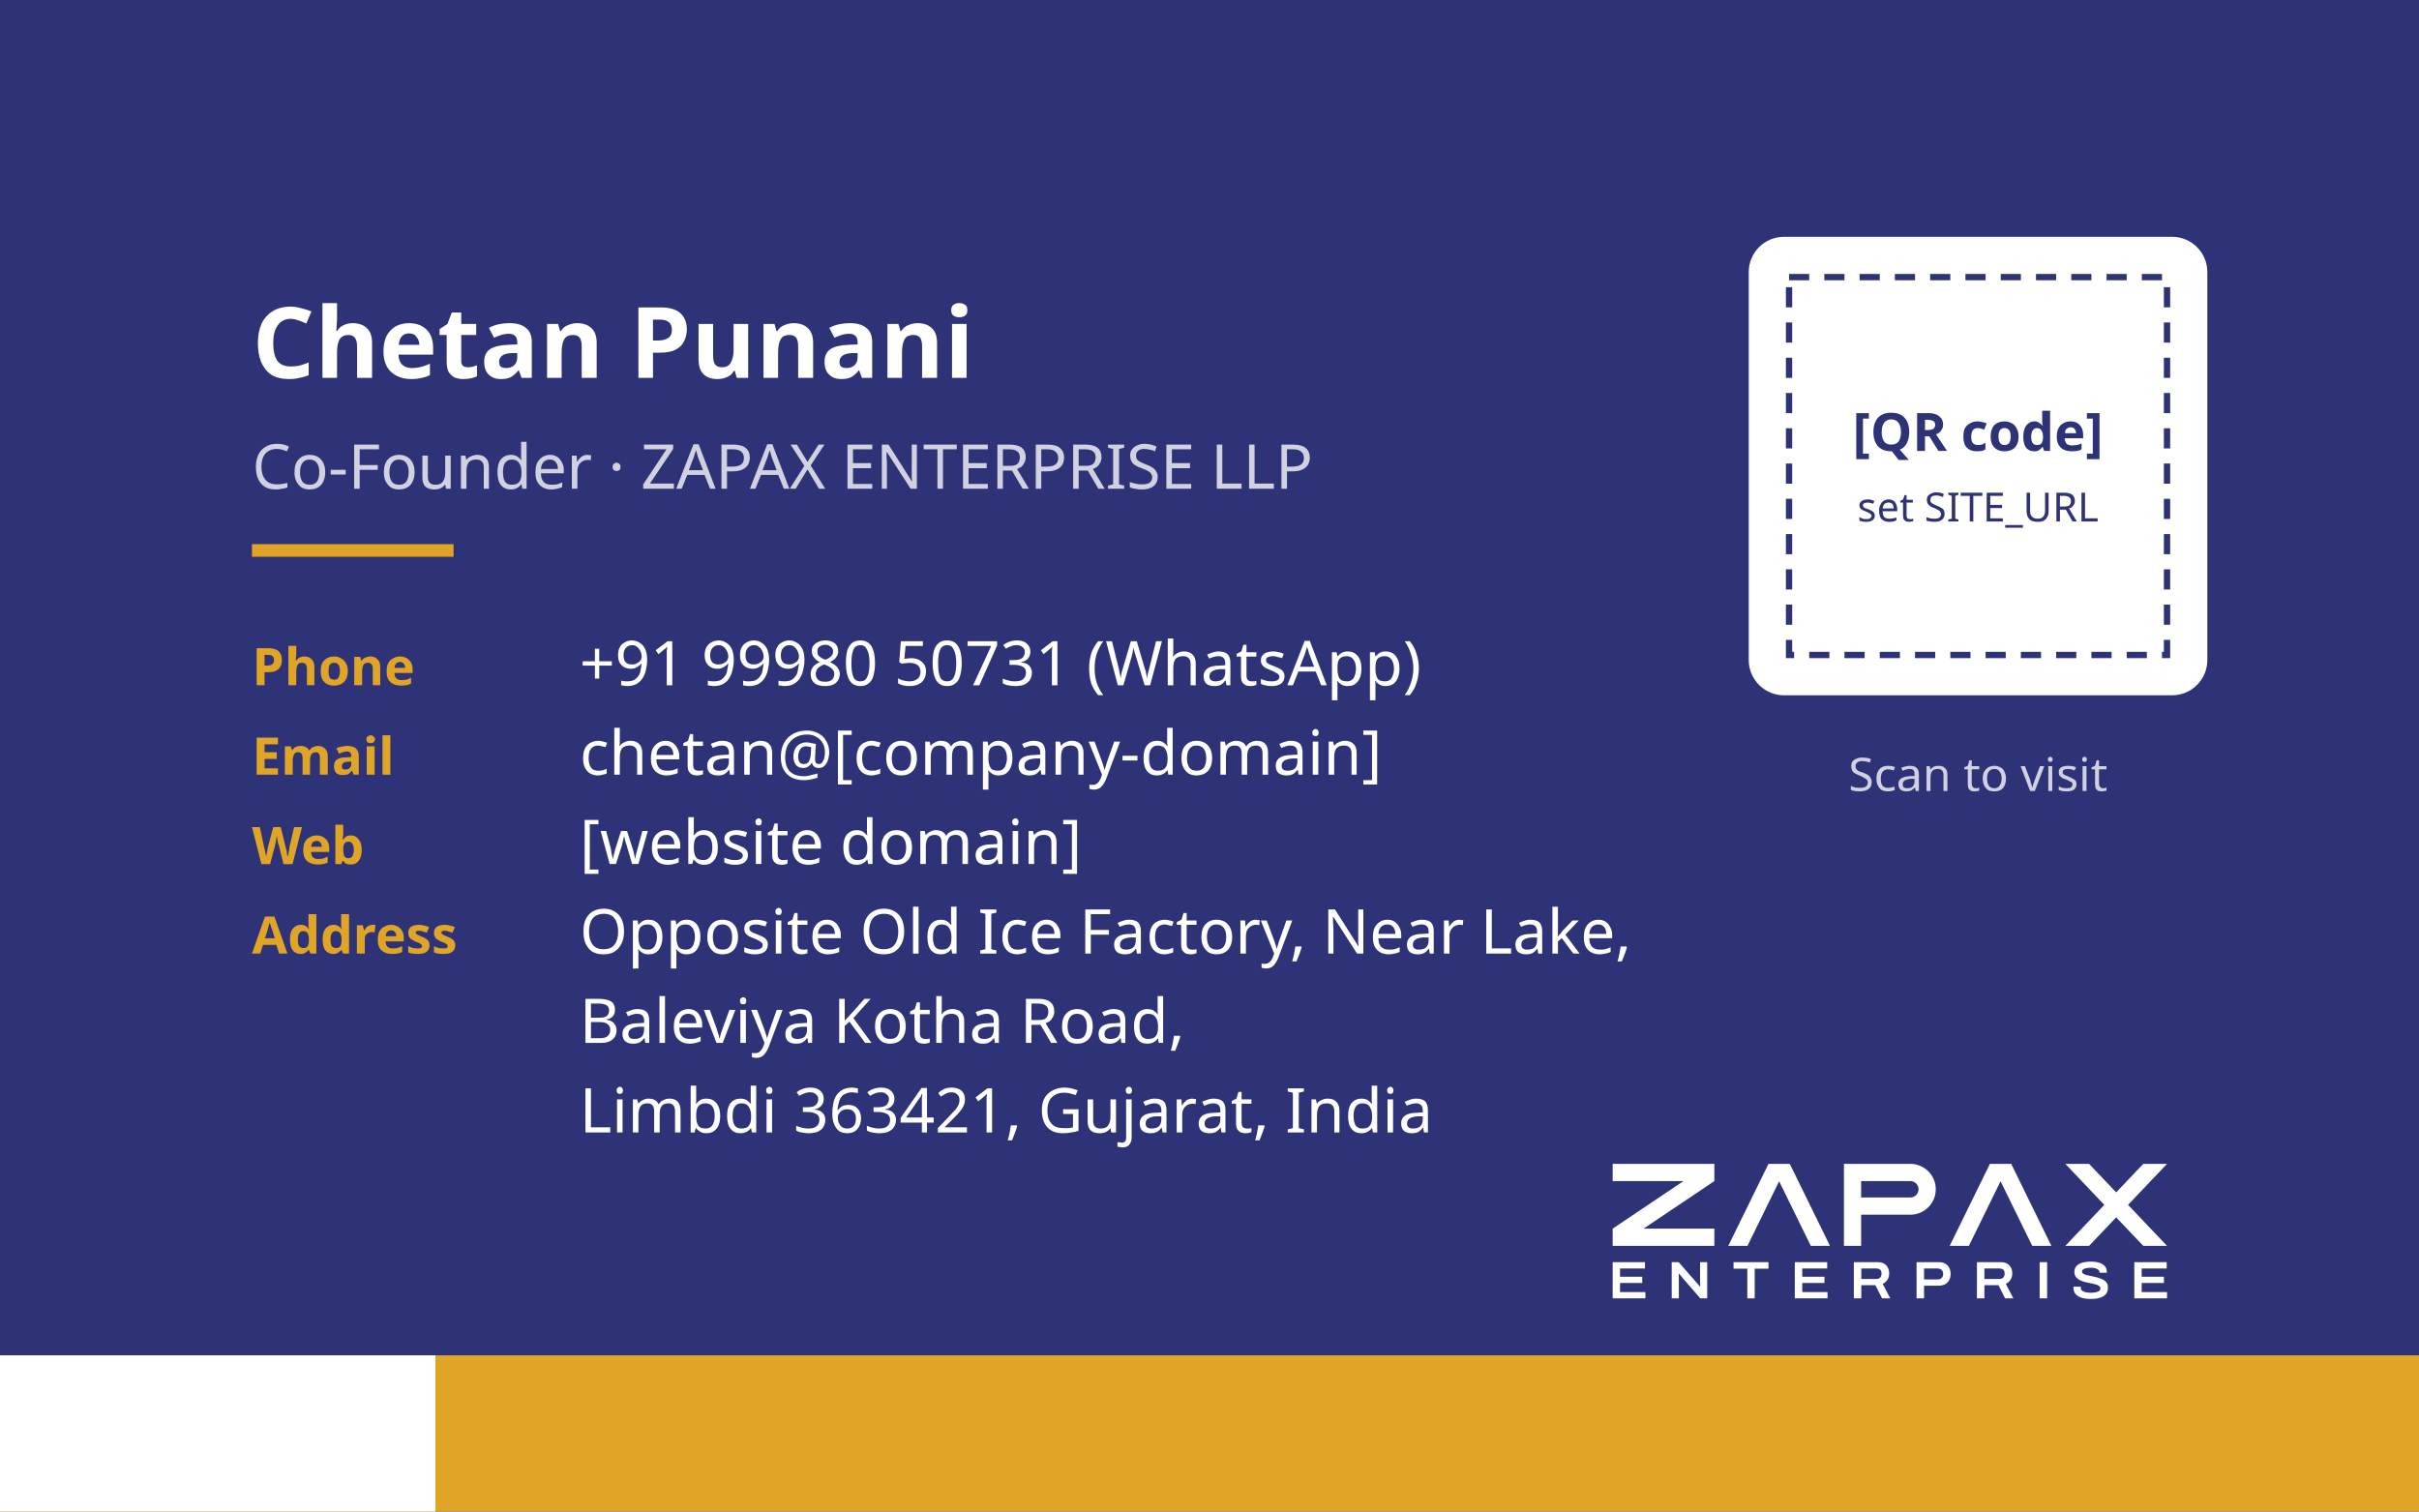
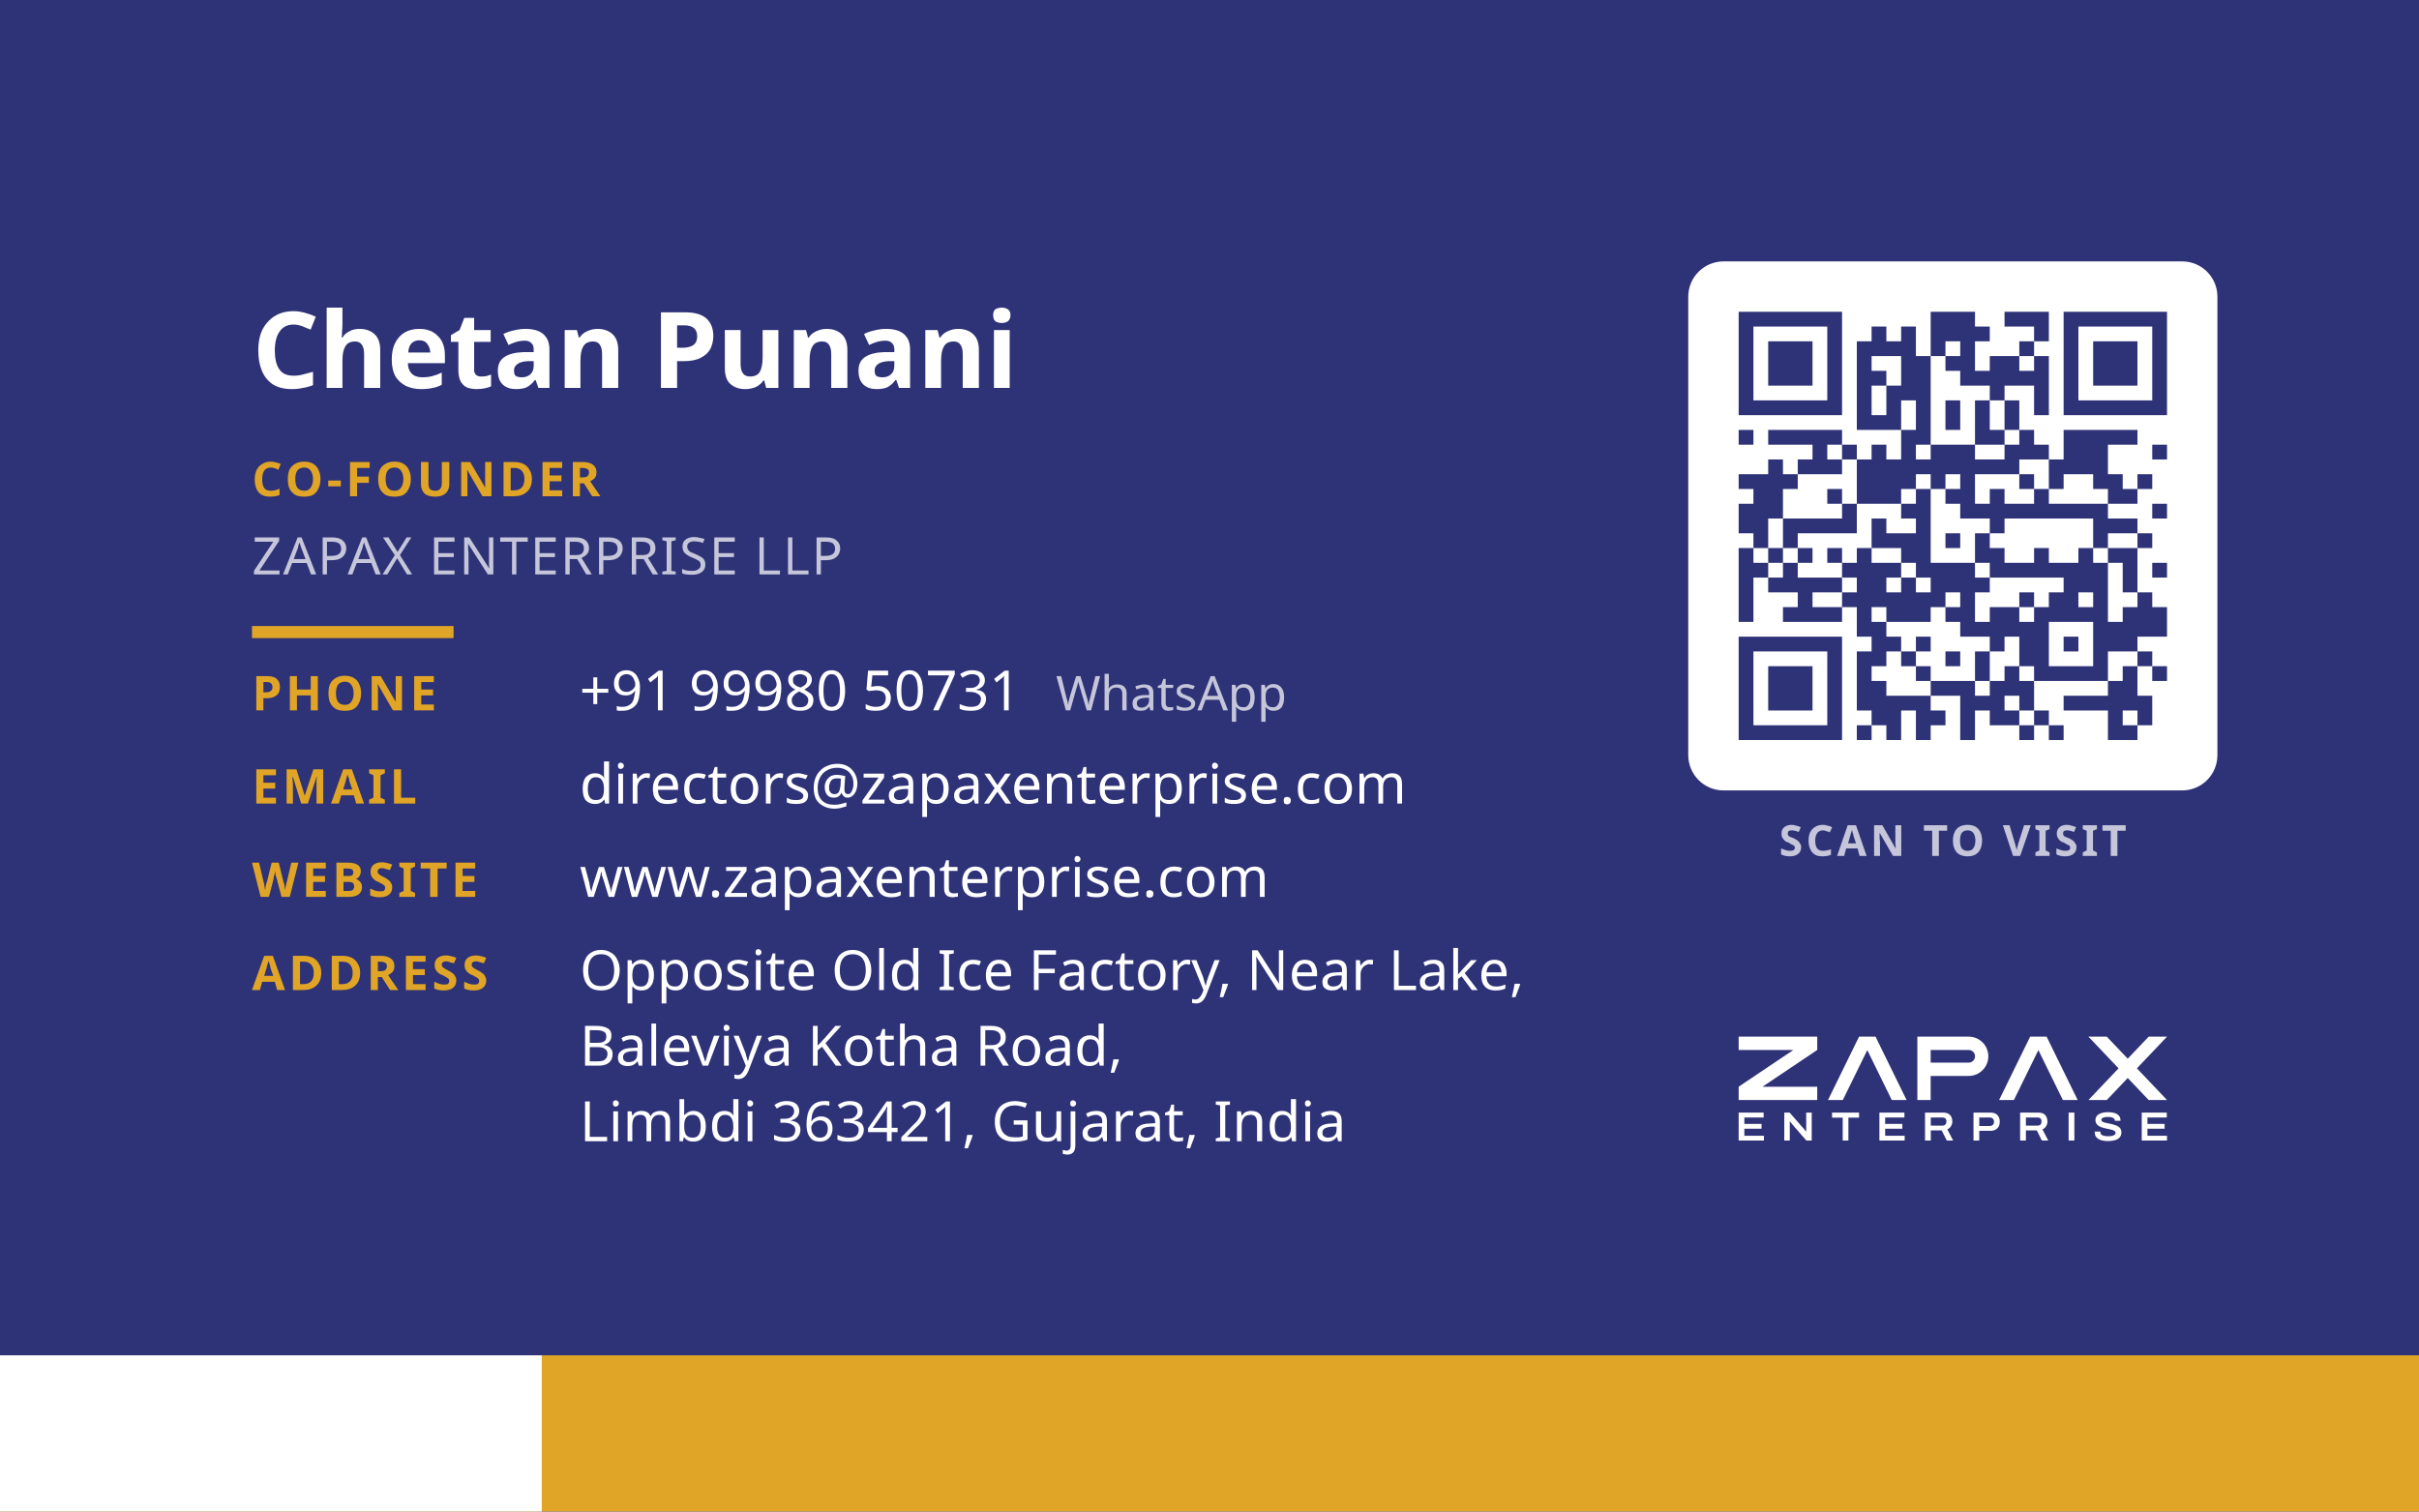
<svg xmlns="http://www.w3.org/2000/svg" viewBox="0 0 96 60" width="96mm" height="60mm">
  <style>@font-face{font-family:Archivo;src:url(../fonts/Archivo-Variable.ttf)}</style>
  <rect width="96" height="60" fill="#2E3277" />
  <rect x="0" y="53.8" width="96" height="6.2" fill="#E0A526" />
-   <rect x="0" y="53.8" width="17.28" height="6.2" fill="#FFFFFF" />
-   <text id="name" x="10" y="15" font-family="Archivo" font-weight="700" font-size="3.9" fill="#FFFFFF">Chetan Punani</text>
-   <text id="designation" x="10" y="19.4" font-family="Archivo" font-weight="500" font-size="2.45" fill="#FFFFFF" fill-opacity="0.78">Co-Founder · ZAPAX ENTERPRISE LLP</text>
-   <rect x="10" y="21.6" width="8" height="0.5" fill="#E0A526" />
-   <text x="10" y="27.2" font-family="Archivo" font-weight="600" font-size="2.05" fill="#E0A526">Phone</text>
-   <text id="contact-0" x="23" y="27.2" font-family="Archivo" font-weight="400" font-size="2.45" fill="#FFFFFF">+91 99980 50731 (WhatsApp)</text>
-   <text x="10" y="30.75" font-family="Archivo" font-weight="600" font-size="2.05" fill="#E0A526">Email</text>
-   <text id="contact-1" x="23" y="30.75" font-family="Archivo" font-weight="400" font-size="2.45" fill="#FFFFFF">chetan@[company-domain]</text>
-   <text x="10" y="34.3" font-family="Archivo" font-weight="600" font-size="2.05" fill="#E0A526">Web</text>
-   <text id="contact-2" x="23" y="34.3" font-family="Archivo" font-weight="400" font-size="2.45" fill="#FFFFFF">[website domain]</text>
-   <text x="10" y="37.85" font-family="Archivo" font-weight="600" font-size="2.05" fill="#E0A526">Address</text>
-   <text id="contact-3" x="23" y="37.85" font-family="Archivo" font-weight="400" font-size="2.45" fill="#FFFFFF">Opposite Old Ice Factory, Near Lake,</text>
-   <text x="10" y="41.4" font-family="Archivo" font-weight="600" font-size="2.05" fill="#E0A526" />
-   <text id="contact-4" x="23" y="41.4" font-family="Archivo" font-weight="400" font-size="2.45" fill="#FFFFFF">Baleviya Kotha Road,</text>
-   <text x="10" y="44.95" font-family="Archivo" font-weight="600" font-size="2.05" fill="#E0A526" />
-   <text id="contact-5" x="23" y="44.95" font-family="Archivo" font-weight="400" font-size="2.45" fill="#FFFFFF">Limbdi 363421, Gujarat, India</text>
-   <rect x="69.4" y="9.4" width="18.2" height="18.2" rx="1.4" fill="#FFFFFF" />
-   <rect x="71" y="11" width="15" height="15" fill="none" stroke="#2E3277" stroke-width="0.25" stroke-dasharray="0.8 0.6" />
-   <text x="78.5" y="17.9" font-family="Archivo" font-size="2.1" font-weight="600" fill="#2E3277" text-anchor="middle">[QR code]</text>
-   <text x="78.5" y="20.7" font-family="Archivo" font-size="1.6" fill="#2E3277" text-anchor="middle">set SITE_URL</text>
-   <text x="78.5" y="31.4" font-family="Archivo" font-weight="500" font-size="1.85" fill="#FFFFFF" fill-opacity="0.78" text-anchor="middle">Scan to visit</text>
-   <g transform="translate(64 46.2) scale(0.03254438)" fill="#FFFFFF">
+   <rect x="0" y="53.8" width="21.5" height="6.2" fill="#FFFFFF" />
+   <text x="10" y="15.4" font-family="Archivo" font-size="4.2" font-weight="700" fill="#FFFFFF" id="name" letter-spacing="-0.04">Chetan Punani</text>
+   <text x="10" y="19.7" font-family="Archivo" font-size="1.9" font-weight="600" fill="#E0A526" id="designation" letter-spacing="0.14">CO-FOUNDER</text>
+   <text x="10" y="22.8" font-family="Archivo" font-size="2.05" font-weight="400" fill="#FFFFFF" fill-opacity="0.72" letter-spacing="0.06">ZAPAX ENTERPRISE LLP</text>
+   <rect x="10" y="24.85" width="8" height="0.48" fill="#E0A526" />
+   <text x="10" y="28.2" font-family="Archivo" font-size="1.9" font-weight="600" fill="#E0A526" letter-spacing="0.14">PHONE</text>
+   <text x="23" y="28.2" font-family="Archivo" font-size="2.2" font-weight="400" fill="#FFFFFF" id="contact-0">+91 99980 50731<tspan fill="#FFFFFF" fill-opacity="0.72" font-size="1.9" dx="1.4">WhatsApp</tspan>
+   </text>
+   <text x="10" y="31.9" font-family="Archivo" font-size="1.9" font-weight="600" fill="#E0A526" letter-spacing="0.14">EMAIL</text>
+   <text x="23" y="31.9" font-family="Archivo" font-size="2.2" font-weight="400" fill="#FFFFFF" id="contact-1">directors@zapaxenterprise.com</text>
+   <text x="10" y="35.6" font-family="Archivo" font-size="1.9" font-weight="600" fill="#E0A526" letter-spacing="0.14">WEBSITE</text>
+   <text x="23" y="35.6" font-family="Archivo" font-size="2.2" font-weight="400" fill="#FFFFFF" id="contact-2">www.zapaxenterprise.com</text>
+   <text x="10" y="39.3" font-family="Archivo" font-size="1.9" font-weight="600" fill="#E0A526" letter-spacing="0.14">ADDRESS</text>
+   <text x="23" y="39.3" font-family="Archivo" font-size="2.2" font-weight="400" fill="#FFFFFF" id="contact-3">Opposite Old Ice Factory, Near Lake,</text>
+   <text x="10" y="42.3" font-family="Archivo" font-size="1.9" font-weight="600" fill="#E0A526" letter-spacing="0.14" />
+   <text x="23" y="42.3" font-family="Archivo" font-size="2.2" font-weight="400" fill="#FFFFFF" id="contact-4">Baleviya Kotha Road,</text>
+   <text x="10" y="45.3" font-family="Archivo" font-size="1.9" font-weight="600" fill="#E0A526" letter-spacing="0.14" />
+   <text x="23" y="45.3" font-family="Archivo" font-size="2.2" font-weight="400" fill="#FFFFFF" id="contact-5">Limbdi 363421, Gujarat, India</text>
+   <rect x="67" y="10.376" width="21" height="21" rx="1.4" fill="#FFFFFF" />
+   <g transform="translate(69 12.376) scale(0.5862069)">
+     <path d="M0 0h1v1h-1zM1 0h1v1h-1zM2 0h1v1h-1zM3 0h1v1h-1zM4 0h1v1h-1zM5 0h1v1h-1zM6 0h1v1h-1zM13 0h1v1h-1zM14 0h1v1h-1zM15 0h1v1h-1zM18 0h1v1h-1zM19 0h1v1h-1zM20 0h1v1h-1zM22 0h1v1h-1zM23 0h1v1h-1zM24 0h1v1h-1zM25 0h1v1h-1zM26 0h1v1h-1zM27 0h1v1h-1zM28 0h1v1h-1zM0 1h1v1h-1zM6 1h1v1h-1zM9 1h1v1h-1zM11 1h1v1h-1zM13 1h1v1h-1zM14 1h1v1h-1zM15 1h1v1h-1zM16 1h1v1h-1zM20 1h1v1h-1zM22 1h1v1h-1zM28 1h1v1h-1zM0 2h1v1h-1zM2 2h1v1h-1zM3 2h1v1h-1zM4 2h1v1h-1zM6 2h1v1h-1zM8 2h1v1h-1zM9 2h1v1h-1zM10 2h1v1h-1zM11 2h1v1h-1zM13 2h1v1h-1zM15 2h1v1h-1zM19 2h1v1h-1zM22 2h1v1h-1zM24 2h1v1h-1zM25 2h1v1h-1zM26 2h1v1h-1zM28 2h1v1h-1zM0 3h1v1h-1zM2 3h1v1h-1zM3 3h1v1h-1zM4 3h1v1h-1zM6 3h1v1h-1zM8 3h1v1h-1zM11 3h1v1h-1zM12 3h1v1h-1zM14 3h1v1h-1zM15 3h1v1h-1zM17 3h1v1h-1zM18 3h1v1h-1zM20 3h1v1h-1zM22 3h1v1h-1zM24 3h1v1h-1zM25 3h1v1h-1zM26 3h1v1h-1zM28 3h1v1h-1zM0 4h1v1h-1zM2 4h1v1h-1zM3 4h1v1h-1zM4 4h1v1h-1zM6 4h1v1h-1zM8 4h1v1h-1zM9 4h1v1h-1zM11 4h1v1h-1zM12 4h1v1h-1zM15 4h1v1h-1zM16 4h1v1h-1zM17 4h1v1h-1zM18 4h1v1h-1zM19 4h1v1h-1zM20 4h1v1h-1zM22 4h1v1h-1zM24 4h1v1h-1zM25 4h1v1h-1zM26 4h1v1h-1zM28 4h1v1h-1zM0 5h1v1h-1zM6 5h1v1h-1zM8 5h1v1h-1zM10 5h1v1h-1zM11 5h1v1h-1zM12 5h1v1h-1zM17 5h1v1h-1zM20 5h1v1h-1zM22 5h1v1h-1zM28 5h1v1h-1zM0 6h1v1h-1zM1 6h1v1h-1zM2 6h1v1h-1zM3 6h1v1h-1zM4 6h1v1h-1zM5 6h1v1h-1zM6 6h1v1h-1zM8 6h1v1h-1zM10 6h1v1h-1zM12 6h1v1h-1zM14 6h1v1h-1zM16 6h1v1h-1zM18 6h1v1h-1zM20 6h1v1h-1zM22 6h1v1h-1zM23 6h1v1h-1zM24 6h1v1h-1zM25 6h1v1h-1zM26 6h1v1h-1zM27 6h1v1h-1zM28 6h1v1h-1zM8 7h1v1h-1zM9 7h1v1h-1zM10 7h1v1h-1zM12 7h1v1h-1zM14 7h1v1h-1zM16 7h1v1h-1zM18 7h1v1h-1zM0 8h1v1h-1zM2 8h1v1h-1zM3 8h1v1h-1zM4 8h1v1h-1zM5 8h1v1h-1zM6 8h1v1h-1zM11 8h1v1h-1zM12 8h1v1h-1zM16 8h1v1h-1zM17 8h1v1h-1zM19 8h1v1h-1zM22 8h1v1h-1zM23 8h1v1h-1zM24 8h1v1h-1zM25 8h1v1h-1zM26 8h1v1h-1zM5 9h1v1h-1zM7 9h1v1h-1zM9 9h1v1h-1zM11 9h1v1h-1zM13 9h1v1h-1zM14 9h1v1h-1zM15 9h1v1h-1zM18 9h1v1h-1zM19 9h1v1h-1zM20 9h1v1h-1zM22 9h1v1h-1zM23 9h1v1h-1zM24 9h1v1h-1zM28 9h1v1h-1zM2 10h1v1h-1zM4 10h1v1h-1zM5 10h1v1h-1zM6 10h1v1h-1zM8 10h1v1h-1zM9 10h1v1h-1zM10 10h1v1h-1zM11 10h1v1h-1zM12 10h1v1h-1zM13 10h1v1h-1zM14 10h1v1h-1zM15 10h1v1h-1zM16 10h1v1h-1zM17 10h1v1h-1zM18 10h1v1h-1zM21 10h1v1h-1zM22 10h1v1h-1zM23 10h1v1h-1zM24 10h1v1h-1zM0 11h1v1h-1zM1 11h1v1h-1zM2 11h1v1h-1zM3 11h1v1h-1zM8 11h1v1h-1zM9 11h1v1h-1zM10 11h1v1h-1zM11 11h1v1h-1zM13 11h1v1h-1zM15 11h1v1h-1zM19 11h1v1h-1zM21 11h1v1h-1zM24 11h1v1h-1zM25 11h1v1h-1zM27 11h1v1h-1zM1 12h1v1h-1zM2 12h1v1h-1zM6 12h1v1h-1zM8 12h1v1h-1zM9 12h1v1h-1zM10 12h1v1h-1zM12 12h1v1h-1zM14 12h1v1h-1zM15 12h1v1h-1zM17 12h1v1h-1zM20 12h1v1h-1zM25 12h1v1h-1zM26 12h1v1h-1zM0 13h1v1h-1zM1 13h1v1h-1zM2 13h1v1h-1zM7 13h1v1h-1zM11 13h1v1h-1zM12 13h1v1h-1zM15 13h1v1h-1zM16 13h1v1h-1zM17 13h1v1h-1zM18 13h1v1h-1zM19 13h1v1h-1zM20 13h1v1h-1zM21 13h1v1h-1zM22 13h1v1h-1zM23 13h1v1h-1zM24 13h1v1h-1zM28 13h1v1h-1zM0 14h1v1h-1zM1 14h1v1h-1zM3 14h1v1h-1zM4 14h1v1h-1zM5 14h1v1h-1zM6 14h1v1h-1zM7 14h1v1h-1zM9 14h1v1h-1zM12 14h1v1h-1zM17 14h1v1h-1zM24 14h1v1h-1zM25 14h1v1h-1zM26 14h1v1h-1zM1 15h1v1h-1zM3 15h1v1h-1zM9 15h1v1h-1zM10 15h1v1h-1zM11 15h1v1h-1zM12 15h1v1h-1zM14 15h1v1h-1zM16 15h1v1h-1zM24 15h1v1h-1zM27 15h1v1h-1zM0 16h1v1h-1zM2 16h1v1h-1zM4 16h1v1h-1zM6 16h1v1h-1zM8 16h1v1h-1zM11 16h1v1h-1zM12 16h1v1h-1zM16 16h1v1h-1zM17 16h1v1h-1zM20 16h1v1h-1zM23 16h1v1h-1zM25 16h1v1h-1zM26 16h1v1h-1zM0 17h1v1h-1zM1 17h1v1h-1zM3 17h1v1h-1zM7 17h1v1h-1zM8 17h1v1h-1zM9 17h1v1h-1zM10 17h1v1h-1zM12 17h1v1h-1zM13 17h1v1h-1zM14 17h1v1h-1zM15 17h1v1h-1zM17 17h1v1h-1zM18 17h1v1h-1zM19 17h1v1h-1zM20 17h1v1h-1zM21 17h1v1h-1zM22 17h1v1h-1zM23 17h1v1h-1zM24 17h1v1h-1zM26 17h1v1h-1zM28 17h1v1h-1zM0 18h1v1h-1zM2 18h1v1h-1zM3 18h1v1h-1zM4 18h1v1h-1zM5 18h1v1h-1zM6 18h1v1h-1zM8 18h1v1h-1zM9 18h1v1h-1zM11 18h1v1h-1zM13 18h1v1h-1zM14 18h1v1h-1zM15 18h1v1h-1zM16 18h1v1h-1zM22 18h1v1h-1zM23 18h1v1h-1zM24 18h1v1h-1zM26 18h1v1h-1zM0 19h1v1h-1zM4 19h1v1h-1zM7 19h1v1h-1zM8 19h1v1h-1zM9 19h1v1h-1zM10 19h1v1h-1zM11 19h1v1h-1zM12 19h1v1h-1zM13 19h1v1h-1zM15 19h1v1h-1zM19 19h1v1h-1zM21 19h1v1h-1zM22 19h1v1h-1zM24 19h1v1h-1zM27 19h1v1h-1zM0 20h1v1h-1zM3 20h1v1h-1zM4 20h1v1h-1zM5 20h1v1h-1zM6 20h1v1h-1zM8 20h1v1h-1zM10 20h1v1h-1zM11 20h1v1h-1zM12 20h1v1h-1zM14 20h1v1h-1zM15 20h1v1h-1zM17 20h1v1h-1zM18 20h1v1h-1zM20 20h1v1h-1zM21 20h1v1h-1zM22 20h1v1h-1zM23 20h1v1h-1zM24 20h1v1h-1zM26 20h1v1h-1zM27 20h1v1h-1zM28 20h1v1h-1zM8 21h1v1h-1zM9 21h1v1h-1zM15 21h1v1h-1zM16 21h1v1h-1zM17 21h1v1h-1zM18 21h1v1h-1zM19 21h1v1h-1zM20 21h1v1h-1zM24 21h1v1h-1zM25 21h1v1h-1zM26 21h1v1h-1zM27 21h1v1h-1zM28 21h1v1h-1zM0 22h1v1h-1zM1 22h1v1h-1zM2 22h1v1h-1zM3 22h1v1h-1zM4 22h1v1h-1zM5 22h1v1h-1zM6 22h1v1h-1zM9 22h1v1h-1zM10 22h1v1h-1zM12 22h1v1h-1zM17 22h1v1h-1zM19 22h1v1h-1zM20 22h1v1h-1zM22 22h1v1h-1zM24 22h1v1h-1zM25 22h1v1h-1zM26 22h1v1h-1zM0 23h1v1h-1zM6 23h1v1h-1zM8 23h1v1h-1zM9 23h1v1h-1zM11 23h1v1h-1zM14 23h1v1h-1zM16 23h1v1h-1zM19 23h1v1h-1zM20 23h1v1h-1zM24 23h1v1h-1zM27 23h1v1h-1zM0 24h1v1h-1zM2 24h1v1h-1zM3 24h1v1h-1zM4 24h1v1h-1zM6 24h1v1h-1zM8 24h1v1h-1zM12 24h1v1h-1zM16 24h1v1h-1zM18 24h1v1h-1zM20 24h1v1h-1zM21 24h1v1h-1zM22 24h1v1h-1zM23 24h1v1h-1zM24 24h1v1h-1zM26 24h1v1h-1zM28 24h1v1h-1zM0 25h1v1h-1zM2 25h1v1h-1zM3 25h1v1h-1zM4 25h1v1h-1zM6 25h1v1h-1zM8 25h1v1h-1zM9 25h1v1h-1zM13 25h1v1h-1zM14 25h1v1h-1zM15 25h1v1h-1zM17 25h1v1h-1zM18 25h1v1h-1zM19 25h1v1h-1zM25 25h1v1h-1zM26 25h1v1h-1zM0 26h1v1h-1zM2 26h1v1h-1zM3 26h1v1h-1zM4 26h1v1h-1zM6 26h1v1h-1zM8 26h1v1h-1zM9 26h1v1h-1zM10 26h1v1h-1zM11 26h1v1h-1zM12 26h1v1h-1zM15 26h1v1h-1zM16 26h1v1h-1zM17 26h1v1h-1zM19 26h1v1h-1zM22 26h1v1h-1zM23 26h1v1h-1zM24 26h1v1h-1zM25 26h1v1h-1zM26 26h1v1h-1zM27 26h1v1h-1zM0 27h1v1h-1zM6 27h1v1h-1zM9 27h1v1h-1zM10 27h1v1h-1zM12 27h1v1h-1zM13 27h1v1h-1zM15 27h1v1h-1zM17 27h1v1h-1zM18 27h1v1h-1zM20 27h1v1h-1zM25 27h1v1h-1zM27 27h1v1h-1zM0 28h1v1h-1zM1 28h1v1h-1zM2 28h1v1h-1zM3 28h1v1h-1zM4 28h1v1h-1zM5 28h1v1h-1zM6 28h1v1h-1zM8 28h1v1h-1zM10 28h1v1h-1zM12 28h1v1h-1zM15 28h1v1h-1zM19 28h1v1h-1zM21 28h1v1h-1zM25 28h1v1h-1zM26 28h1v1h-1z" fill="#2E3277" />
+   </g>
+   <text x="77.5" y="33.976" font-family="Archivo" font-size="1.7" font-weight="600" fill="#FFFFFF" fill-opacity="0.72" text-anchor="middle" letter-spacing="0.14">SCAN TO VISIT</text>
+   <g transform="translate(69 41.15059) scale(0.02514793)" fill="#FFFFFF">
    <g transform="translate(0 0) scale(1)" fill="#FFFFFF">
      <path transform="translate(0 0)" d="M0 0 L124 0 L124 21 L37.66 79 L124 79 L124 100 L0 100 L0 79 L86.34 21 L0 21Z" />
      <path transform="translate(141 0)" d="M0 100 L49 0 L75 0 L124 100 L100.61 100 L62 21.2 L23.39 100Z" />
      <path transform="translate(282 0)" d="M0 100V0H81A31 31 0 0 1 81 62H21V100ZM21 21V41H81A10 10 0 0 0 81 21Z" fill-rule="evenodd" />
      <path transform="translate(411 0)" d="M0 100 L49 0 L75 0 L124 100 L100.61 100 L62 21.2 L23.39 100Z" />
      <path transform="translate(552 0)" d="M0 0 L28.97 0 L124 100 L95.03 100ZM95.03 0 L124 0 L28.97 100 L0 100Z" />
      <path transform="translate(0 120)" d="M39.9 44L0 44L0-0.1L39.4-0.1L39.4 7.6L9.0 7.6L9.0 17.7L36.1 17.7L36.1 25.3L9.0 25.3L9.0 36.4L39.9 36.4L39.9 44ZM80.7 44L72.0 44L72.0-0.1L80.5-0.1L102.0 24.5Q102.6 25.1 103.4 26.0Q104.2 26.9 105.0 27.9Q105.8 28.9 106.3 29.6L106.3 29.6L106.8 29.6Q106.7 28.4 106.7 27.0Q106.6 25.6 106.6 24.5L106.6 24.5L106.6-0.1L115.3-0.1L115.3 44L106.9 44L85.3 19.2Q84.2 18.0 83.0 16.4Q81.7 14.8 81.0 14.0L81.0 14.0L80.6 14.0Q80.6 14.8 80.6 16.3Q80.7 17.8 80.7 19.6L80.7 19.6L80.7 44ZM173.2 44L164.2 44L164.2 7.8L147.4 7.8L147.4-0.1L190.0-0.1L190.0 7.8L173.2 7.8L173.2 44ZM262.0 44L222.1 44L222.1-0.1L261.6-0.1L261.6 7.6L231.2 7.6L231.2 17.7L258.3 17.7L258.3 25.3L231.2 25.3L231.2 36.4L262.0 36.4L262.0 44ZM303.2 44L294.1 44L294.1-0.1L323.1-0.1Q327.9-0.1 331.0 1.7Q334.1 3.5 335.6 6.6Q337.2 9.7 337.2 13.7L337.2 13.7Q337.2 17.8 335.2 21.1Q333.3 24.5 329.3 26.3L329.3 26.3L338.5 44L328.5 44L320.4 28.0L303.2 28.0L303.2 44ZM303.2 7.6L303.2 20.4L321.5 20.4Q324.6 20.4 326.3 18.6Q327.9 16.8 327.9 13.8L327.9 13.8Q327.9 11.8 327.2 10.4Q326.5 9.0 325.0 8.3Q323.6 7.6 321.5 7.6L321.5 7.6L303.2 7.6ZM379.7 44L370.6 44L370.6-0.1L397.8-0.1Q402.4-0.1 405.6 1.7Q408.7 3.5 410.4 6.7Q412.1 9.9 412.1 14.2L412.1 14.2Q412.1 18.5 410.4 21.7Q408.7 25.0 405.4 26.8Q402.1 28.6 397.4 28.6L397.4 28.6L379.7 28.6L379.7 44ZM379.7 7.6L379.7 21.0L396.0 21.0Q399.3 21.0 401.1 19.2Q403.0 17.4 403.0 14.2L403.0 14.2Q403.0 12.1 402.1 10.6Q401.3 9.2 399.8 8.4Q398.3 7.6 396.0 7.6L396.0 7.6L379.7 7.6ZM453.3 44L444.2 44L444.2-0.1L473.2-0.1Q478.0-0.1 481.1 1.7Q484.2 3.5 485.7 6.6Q487.3 9.7 487.3 13.7L487.3 13.7Q487.3 17.8 485.3 21.1Q483.4 24.5 479.4 26.3L479.4 26.3L488.6 44L478.5 44L470.5 28.0L453.3 28.0L453.3 44ZM453.3 7.6L453.3 20.4L471.6 20.4Q474.7 20.4 476.4 18.6Q478.0 16.8 478.0 13.8L478.0 13.8Q478.0 11.8 477.3 10.4Q476.6 9.0 475.1 8.3Q473.7 7.6 471.6 7.6L471.6 7.6L453.3 7.6ZM529.8 44L520.7 44L520.7-0.1L529.8-0.1L529.8 44ZM583.0 44.8L583.0 44.8Q578.7 44.8 574.9 44.1Q571.0 43.4 568.1 41.7Q565.2 40.1 563.5 37.4Q561.9 34.7 561.9 30.8L561.9 30.8Q561.9 30.5 561.9 30.2Q561.9 30.0 561.9 29.8L561.9 29.8L571.0 29.8Q570.9 30.0 570.9 30.3Q570.8 30.7 570.8 31.0L570.8 31.0Q570.8 33.1 572.3 34.5Q573.8 35.9 576.6 36.5Q579.3 37.2 583.0 37.2L583.0 37.2Q585.0 37.2 586.8 37.0Q588.5 36.8 590.0 36.4Q591.5 36.0 592.6 35.4Q593.6 34.8 594.2 33.9Q594.8 33.0 594.8 32.0L594.8 32.0Q594.8 30.2 593.5 29.1Q592.1 28.0 589.9 27.3Q587.6 26.6 584.8 26.0Q581.9 25.4 578.9 24.8Q575.9 24.2 573.1 23.2Q570.2 22.3 568.0 20.8Q565.7 19.4 564.4 17.1Q563.0 14.9 563.0 11.7L563.0 11.7Q563.0 8.6 564.4 6.3Q565.8 3.9 568.5 2.3Q571.1 0.8 574.8-0.0Q578.5-0.8 583.2-0.8L583.2-0.8Q587.6-0.8 591.3 0Q594.9 0.8 597.4 2.4Q600.0 4.0 601.3 6.4Q602.6 8.8 602.6 11.9L602.6 11.9L602.6 12.8L593.7 12.8L593.7 12.1Q593.7 10.5 592.4 9.3Q591.0 8.1 588.7 7.4Q586.4 6.7 583.4 6.7L583.4 6.7Q579.6 6.7 577.2 7.3Q574.7 7.8 573.5 8.9Q572.3 9.9 572.3 11.3L572.3 11.3Q572.3 12.8 573.6 13.8Q574.9 14.8 577.2 15.5Q579.4 16.1 582.3 16.6Q585.1 17.2 588.2 17.9Q591.2 18.5 594.0 19.5Q596.8 20.4 599.1 21.9Q601.4 23.3 602.7 25.5Q604.0 27.7 604.0 30.9L604.0 30.9Q604.0 35.9 601.3 39.0Q598.7 42.0 593.9 43.4Q589.2 44.8 583.0 44.8ZM676.0 44L636.1 44L636.1-0.1L675.6-0.1L675.6 7.6L645.1 7.6L645.1 17.7L672.2 17.7L672.2 25.3L645.1 25.3L645.1 36.4L676.0 36.4L676.0 44Z" />
    </g>
  </g>
</svg>
